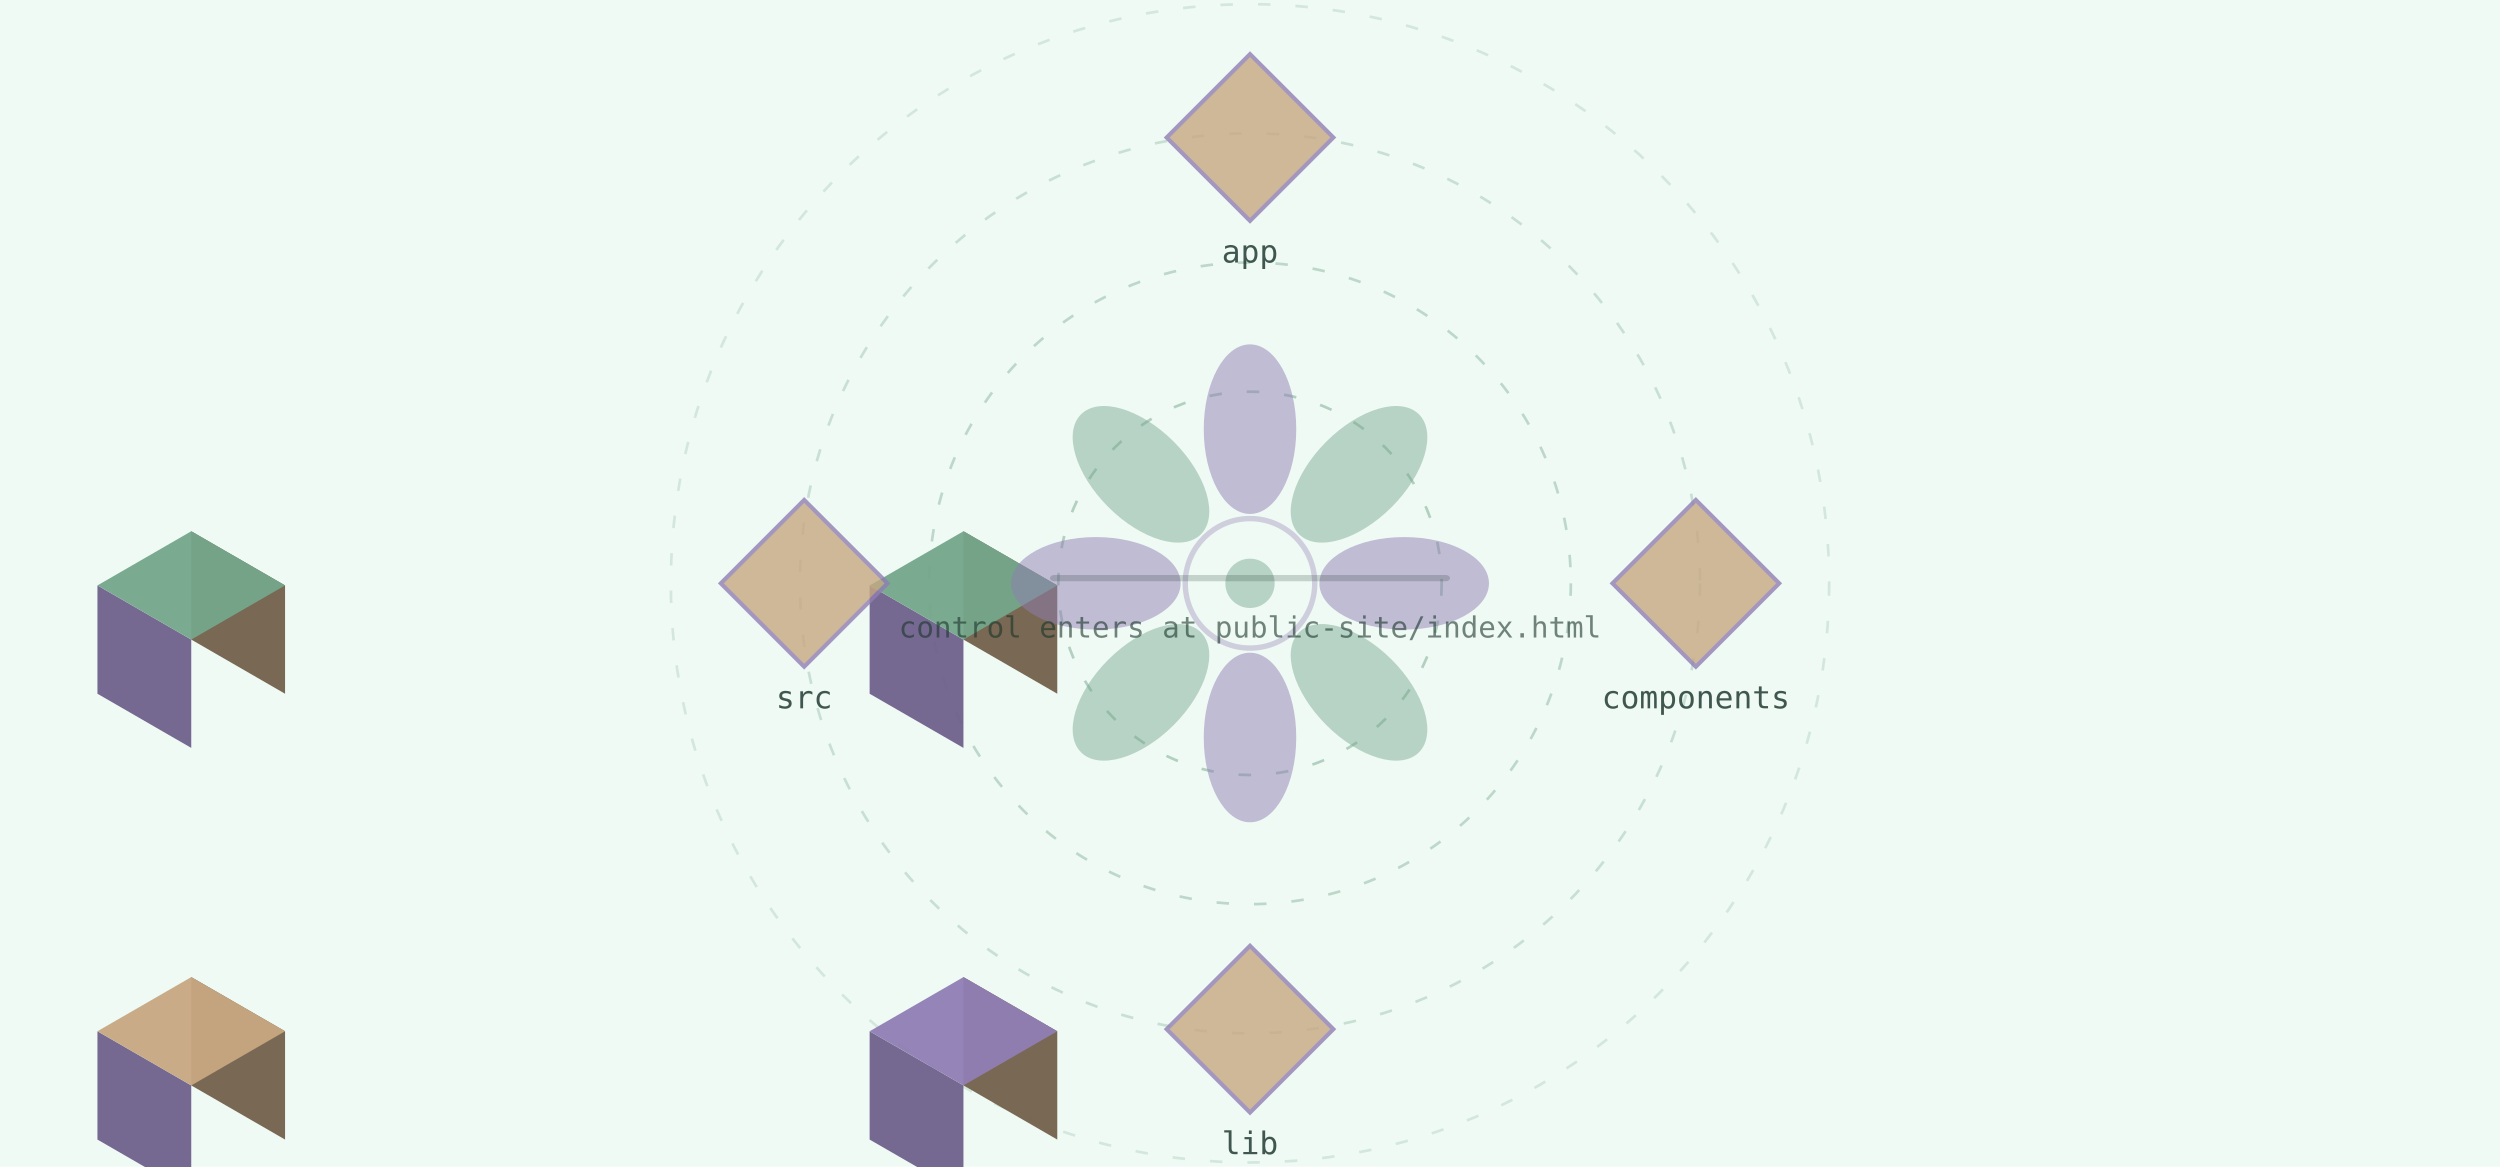
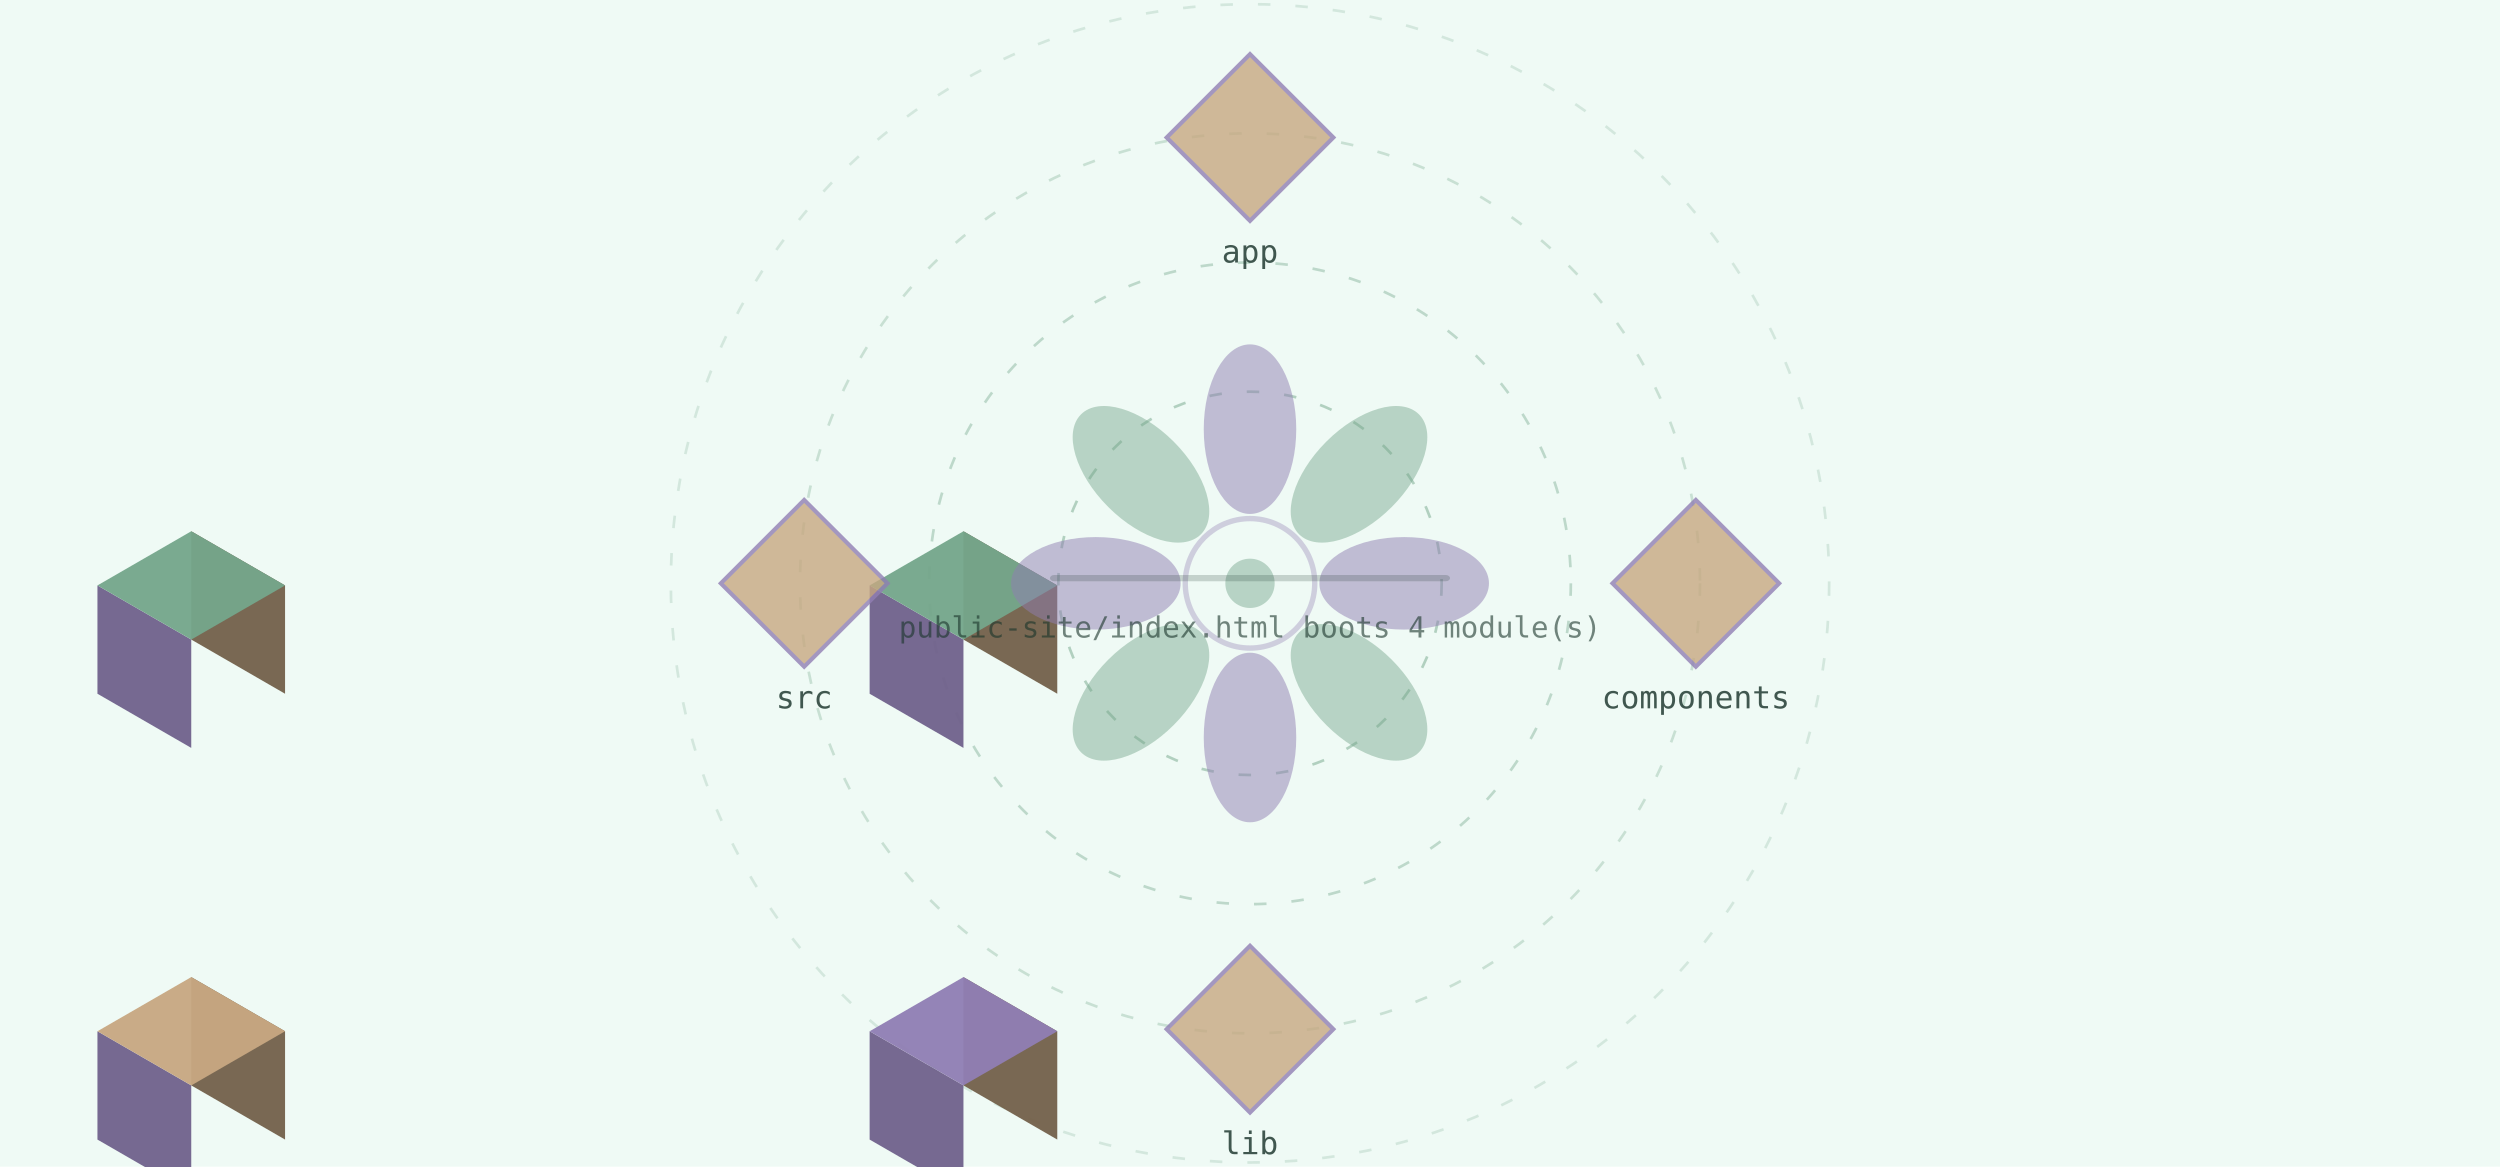
<svg xmlns="http://www.w3.org/2000/svg" viewBox="0 0 1200 560" width="1200" height="560" role="img" aria-label="claimpilot-ai workflow">
  <rect width="1200" height="560" fill="#effaf5" />
  <defs>
    <linearGradient id="gk" x1="0" y1="0" x2="1" y2="1">
      <stop offset="0%" stop-color="#74a68b" />
      <stop offset="100%" stop-color="#907eb3" />
    </linearGradient>
  </defs>
  <circle cx="600.00" cy="280.00" r="92.00" fill="none" stroke="rgba(116,166,139,0.500)" stroke-width="1.30" opacity="1.00" stroke-dasharray="6 12" />
  <g>
    <circle cx="600.00" cy="280.00" r="92.00" fill="none" stroke="#c7a781" stroke-width="2.60" opacity="0.00" />
    <animate attributeName="opacity" values="0;0.85;0" dur="19.9s" begin="0.0s" repeatCount="indefinite" />
  </g>
  <circle cx="600.00" cy="280.00" r="154.00" fill="none" stroke="rgba(116,166,139,0.410)" stroke-width="1.30" opacity="1.00" stroke-dasharray="6 12" />
  <g>
    <circle cx="600.00" cy="280.00" r="154.00" fill="none" stroke="#c7a781" stroke-width="2.60" opacity="0.00" />
    <animate attributeName="opacity" values="0;0.85;0" dur="19.9s" begin="0.6s" repeatCount="indefinite" />
  </g>
  <circle cx="600.00" cy="280.00" r="216.00" fill="none" stroke="rgba(116,166,139,0.320)" stroke-width="1.30" opacity="1.00" stroke-dasharray="6 12" />
  <g>
    <circle cx="600.00" cy="280.00" r="216.00" fill="none" stroke="#c7a781" stroke-width="2.60" opacity="0.00" />
    <animate attributeName="opacity" values="0;0.85;0" dur="19.9s" begin="1.2s" repeatCount="indefinite" />
  </g>
  <circle cx="600.00" cy="280.00" r="278.00" fill="none" stroke="rgba(116,166,139,0.230)" stroke-width="1.30" opacity="1.00" stroke-dasharray="6 12" />
  <g>
    <circle cx="600.00" cy="280.00" r="278.00" fill="none" stroke="#c7a781" stroke-width="2.60" opacity="0.00" />
    <animate attributeName="opacity" values="0;0.85;0" dur="19.9s" begin="1.8s" repeatCount="indefinite" />
  </g>
  <polygon points="462.46,307.00 507.49,333.00 507.49,281.00 462.46,255.00" fill="#73614b" opacity="0.95" />
  <polygon points="417.42,333.00 462.46,359.00 462.46,307.00 417.42,281.00" fill="#70628c" opacity="0.95" />
  <polygon points="462.46,255.00 507.49,281.00 462.46,307.00 417.42,281.00" fill="#74a68b" opacity="0.95" />
  <text x="600" y="126" font-family="ui-monospace,Menlo,monospace" font-size="15" fill="rgba(26,52,43,0.820)" text-anchor="middle">app</text>
  <g>
    <polygon points="600.00,26.00 640.00,66.00 600.00,106.00 560.00,66.00" fill="#c7a781" opacity="0.80" stroke="#907eb3" stroke-width="2" />
    <animate attributeName="opacity" values="0.25;1.0;0.25" dur="19.9s" begin="0.0s" repeatCount="indefinite" />
  </g>
  <polygon points="462.46,521.00 507.49,547.00 507.49,495.00 462.46,469.00" fill="#73614b" opacity="0.95" />
  <polygon points="417.42,547.00 462.46,573.00 462.46,521.00 417.42,495.00" fill="#70628c" opacity="0.95" />
  <polygon points="462.46,469.00 507.49,495.00 462.46,521.00 417.42,495.00" fill="#907eb3" opacity="0.95" />
  <text x="814" y="340" font-family="ui-monospace,Menlo,monospace" font-size="15" fill="rgba(26,52,43,0.820)" text-anchor="middle">components</text>
  <g>
    <polygon points="814.00,240.00 854.00,280.00 814.00,320.00 774.00,280.00" fill="#c7a781" opacity="0.80" stroke="#907eb3" stroke-width="2" />
    <animate attributeName="opacity" values="0.25;1.0;0.25" dur="19.9s" begin="4.975s" repeatCount="indefinite" />
  </g>
  <polygon points="91.80,521.00 136.83,547.00 136.83,495.00 91.80,469.00" fill="#73614b" opacity="0.95" />
  <polygon points="46.77,547.00 91.80,573.00 91.80,521.00 46.77,495.00" fill="#70628c" opacity="0.95" />
  <polygon points="91.80,469.00 136.83,495.00 91.80,521.00 46.77,495.00" fill="#c7a781" opacity="0.95" />
  <text x="600" y="554" font-family="ui-monospace,Menlo,monospace" font-size="15" fill="rgba(26,52,43,0.820)" text-anchor="middle">lib</text>
  <g>
    <polygon points="600.00,454.00 640.00,494.00 600.00,534.00 560.00,494.00" fill="#c7a781" opacity="0.80" stroke="#907eb3" stroke-width="2" />
    <animate attributeName="opacity" values="0.25;1.0;0.25" dur="19.9s" begin="9.95s" repeatCount="indefinite" />
  </g>
  <polygon points="91.80,307.00 136.83,333.00 136.83,281.00 91.80,255.00" fill="#73614b" opacity="0.95" />
  <polygon points="46.77,333.00 91.80,359.00 91.80,307.00 46.77,281.00" fill="#70628c" opacity="0.95" />
  <polygon points="91.80,255.00 136.83,281.00 91.80,307.00 46.77,281.00" fill="#74a68b" opacity="0.95" />
  <text x="386" y="340" font-family="ui-monospace,Menlo,monospace" font-size="15" fill="rgba(26,52,43,0.820)" text-anchor="middle">src</text>
  <g>
    <polygon points="386.00,240.00 426.00,280.00 386.00,320.00 346.00,280.00" fill="#c7a781" opacity="0.80" stroke="#907eb3" stroke-width="2" />
    <animate attributeName="opacity" values="0.25;1.0;0.25" dur="19.9s" begin="14.925s" repeatCount="indefinite" />
  </g>
  <ellipse cx="600.00" cy="206.00" rx="22.20" ry="40.70" fill="rgba(144,126,179,0.500)" opacity="1.00" transform="rotate(0.0 600.00 206.00)" />
  <ellipse cx="652.33" cy="227.67" rx="22.20" ry="40.70" fill="rgba(116,166,139,0.450)" opacity="1.00" transform="rotate(45.0 652.33 227.67)" />
  <ellipse cx="674.00" cy="280.00" rx="22.20" ry="40.70" fill="rgba(144,126,179,0.500)" opacity="1.00" transform="rotate(90.0 674.00 280.00)" />
  <ellipse cx="652.33" cy="332.33" rx="22.20" ry="40.70" fill="rgba(116,166,139,0.450)" opacity="1.00" transform="rotate(135.0 652.33 332.33)" />
  <ellipse cx="600.00" cy="354.00" rx="22.20" ry="40.70" fill="rgba(144,126,179,0.500)" opacity="1.00" transform="rotate(180.0 600.00 354.00)" />
  <ellipse cx="547.67" cy="332.33" rx="22.20" ry="40.70" fill="rgba(116,166,139,0.450)" opacity="1.00" transform="rotate(225.0 547.67 332.33)" />
  <ellipse cx="526.00" cy="280.00" rx="22.20" ry="40.70" fill="rgba(144,126,179,0.500)" opacity="1.00" transform="rotate(270.0 526.00 280.00)" />
  <ellipse cx="547.67" cy="227.67" rx="22.20" ry="40.70" fill="rgba(116,166,139,0.450)" opacity="1.00" transform="rotate(315.0 547.67 227.67)" />
  <circle cx="600.00" cy="280.00" r="31.08" fill="none" stroke="rgba(144,126,179,0.500)" stroke-width="2.59" opacity="0.70" />
  <circle cx="600.00" cy="280.00" r="11.84" fill="rgba(116,166,139,0.450)" opacity="1.00" />
  <rect x="504.00" y="276.00" width="192.00" height="3.00" rx="2.00" fill="rgba(26,52,43,0.200)" opacity="1.00" />
-   <text x="600" y="306" font-family="ui-monospace,Menlo,monospace" font-size="14" fill="rgba(26,52,43,0.600)" text-anchor="middle">control enters at public-site/index.html</text>
+   <text x="600" y="306" font-family="ui-monospace,Menlo,monospace" font-size="14" fill="rgba(26,52,43,0.600)" text-anchor="middle">public-site/index.html boots 4 module(s)</text>
</svg>
